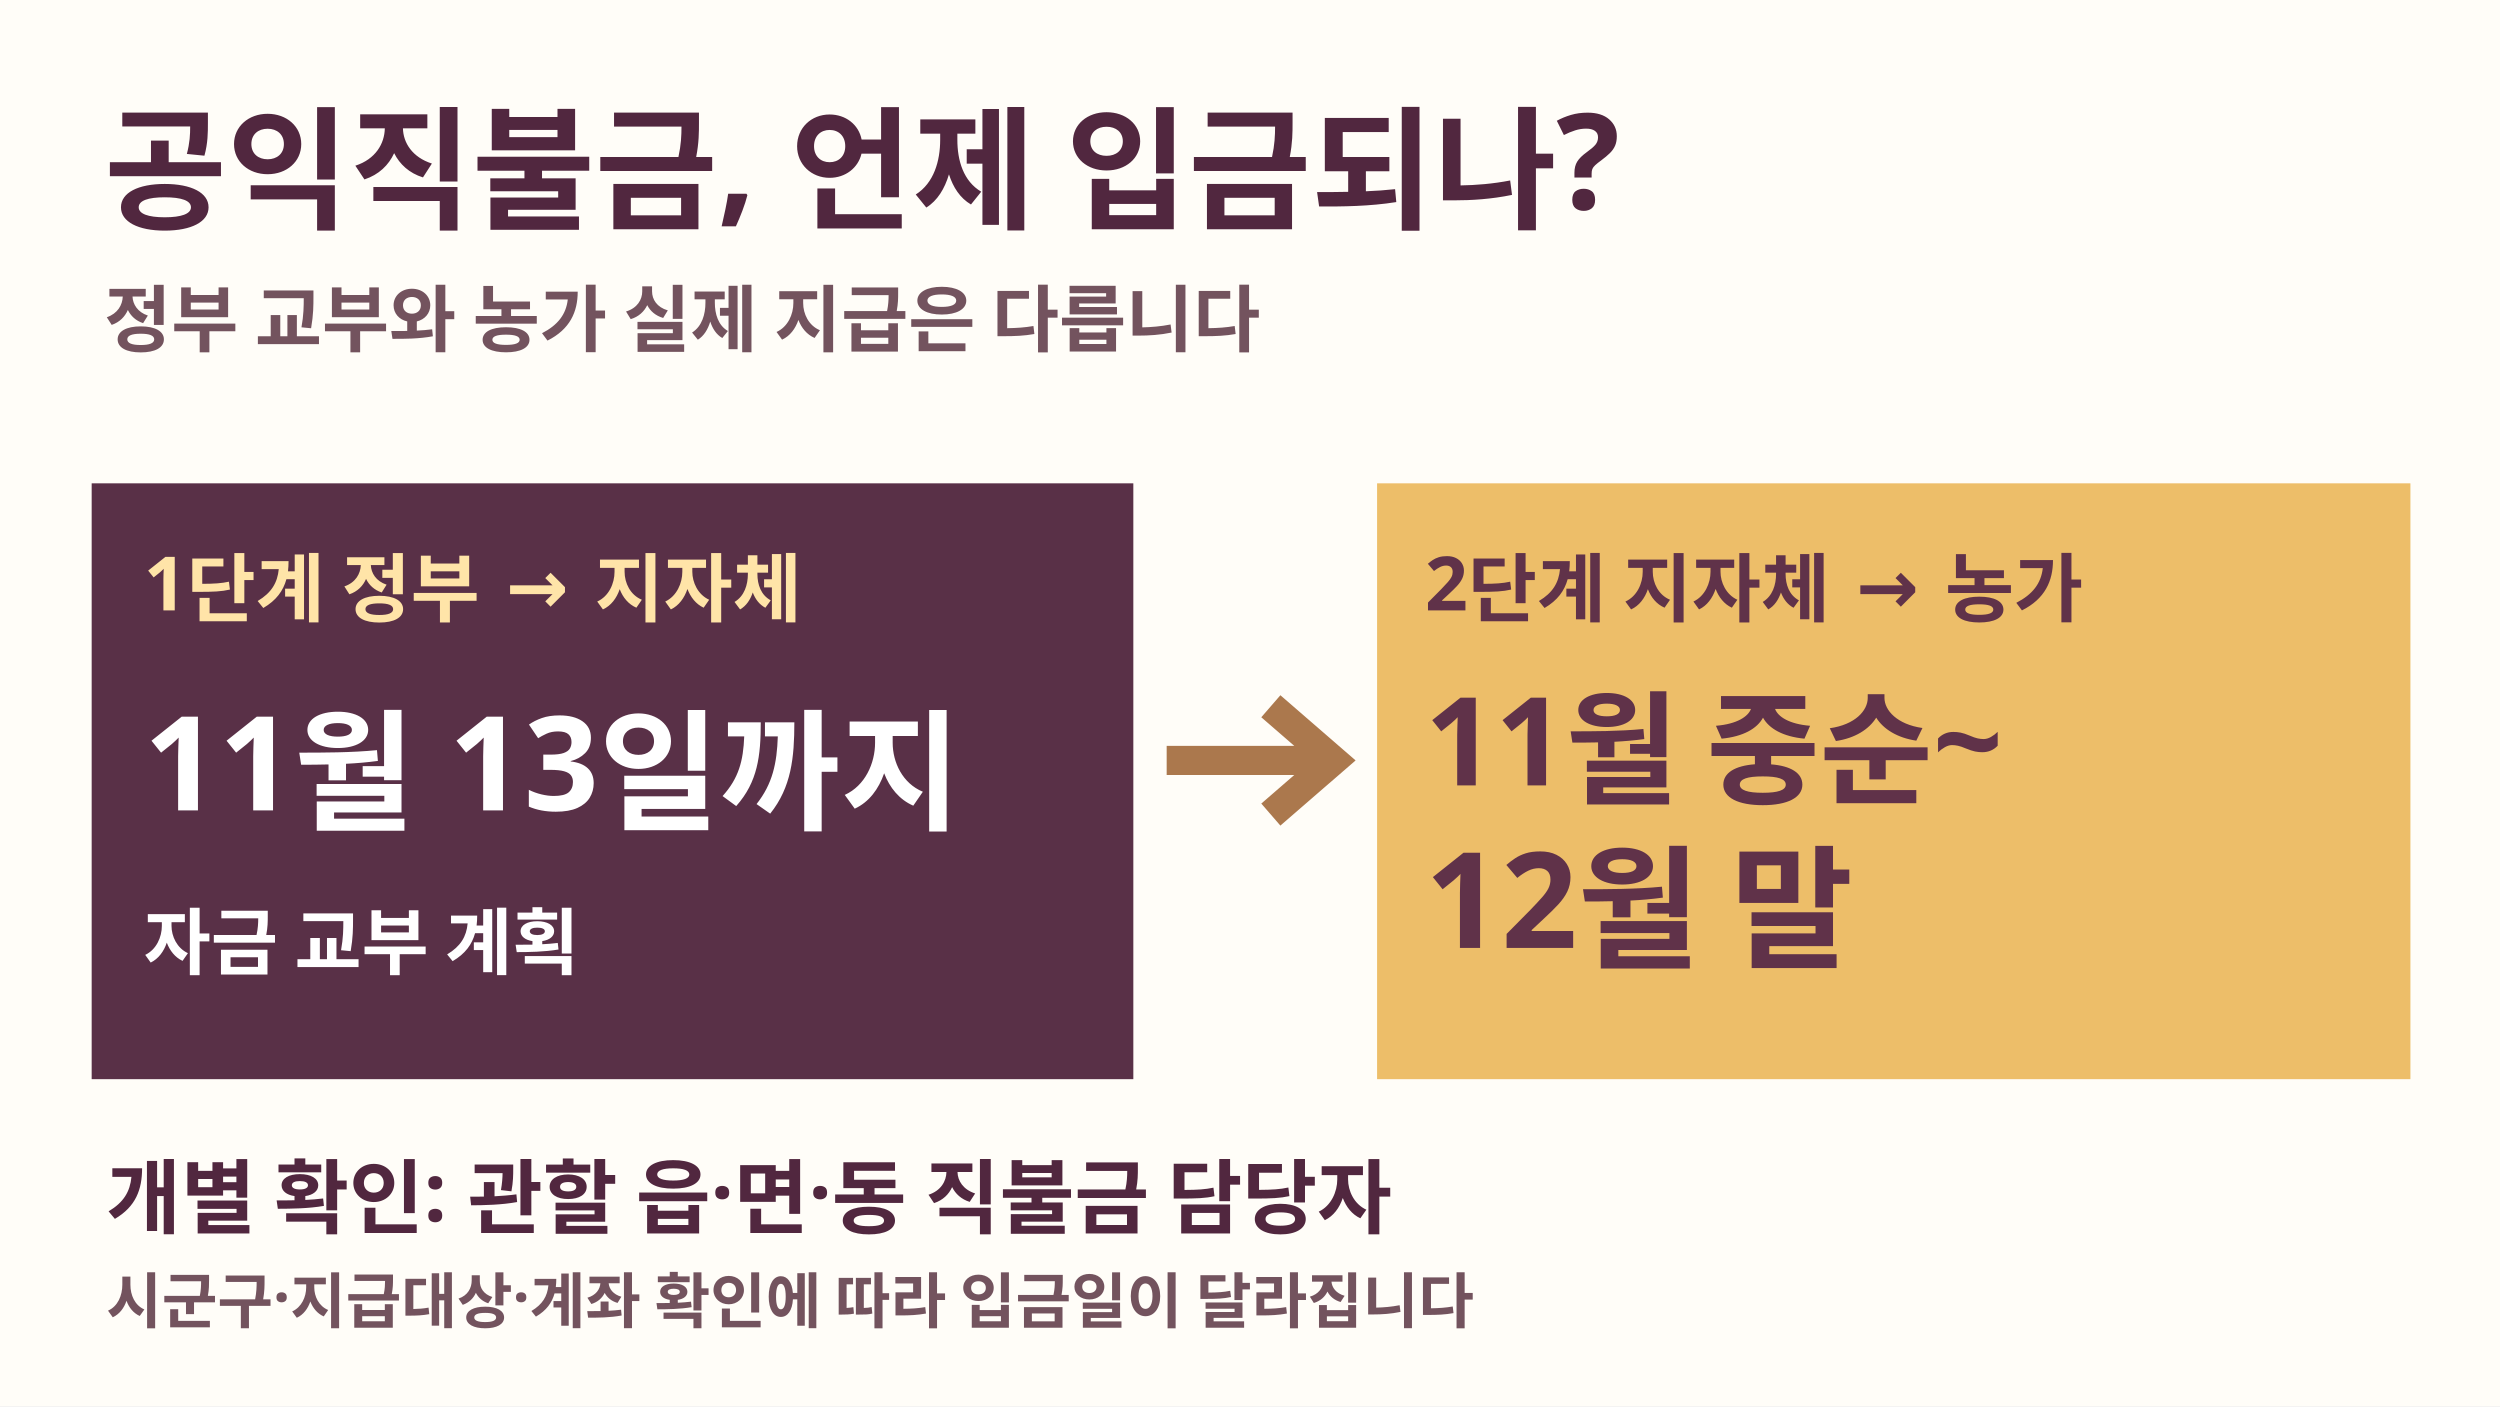
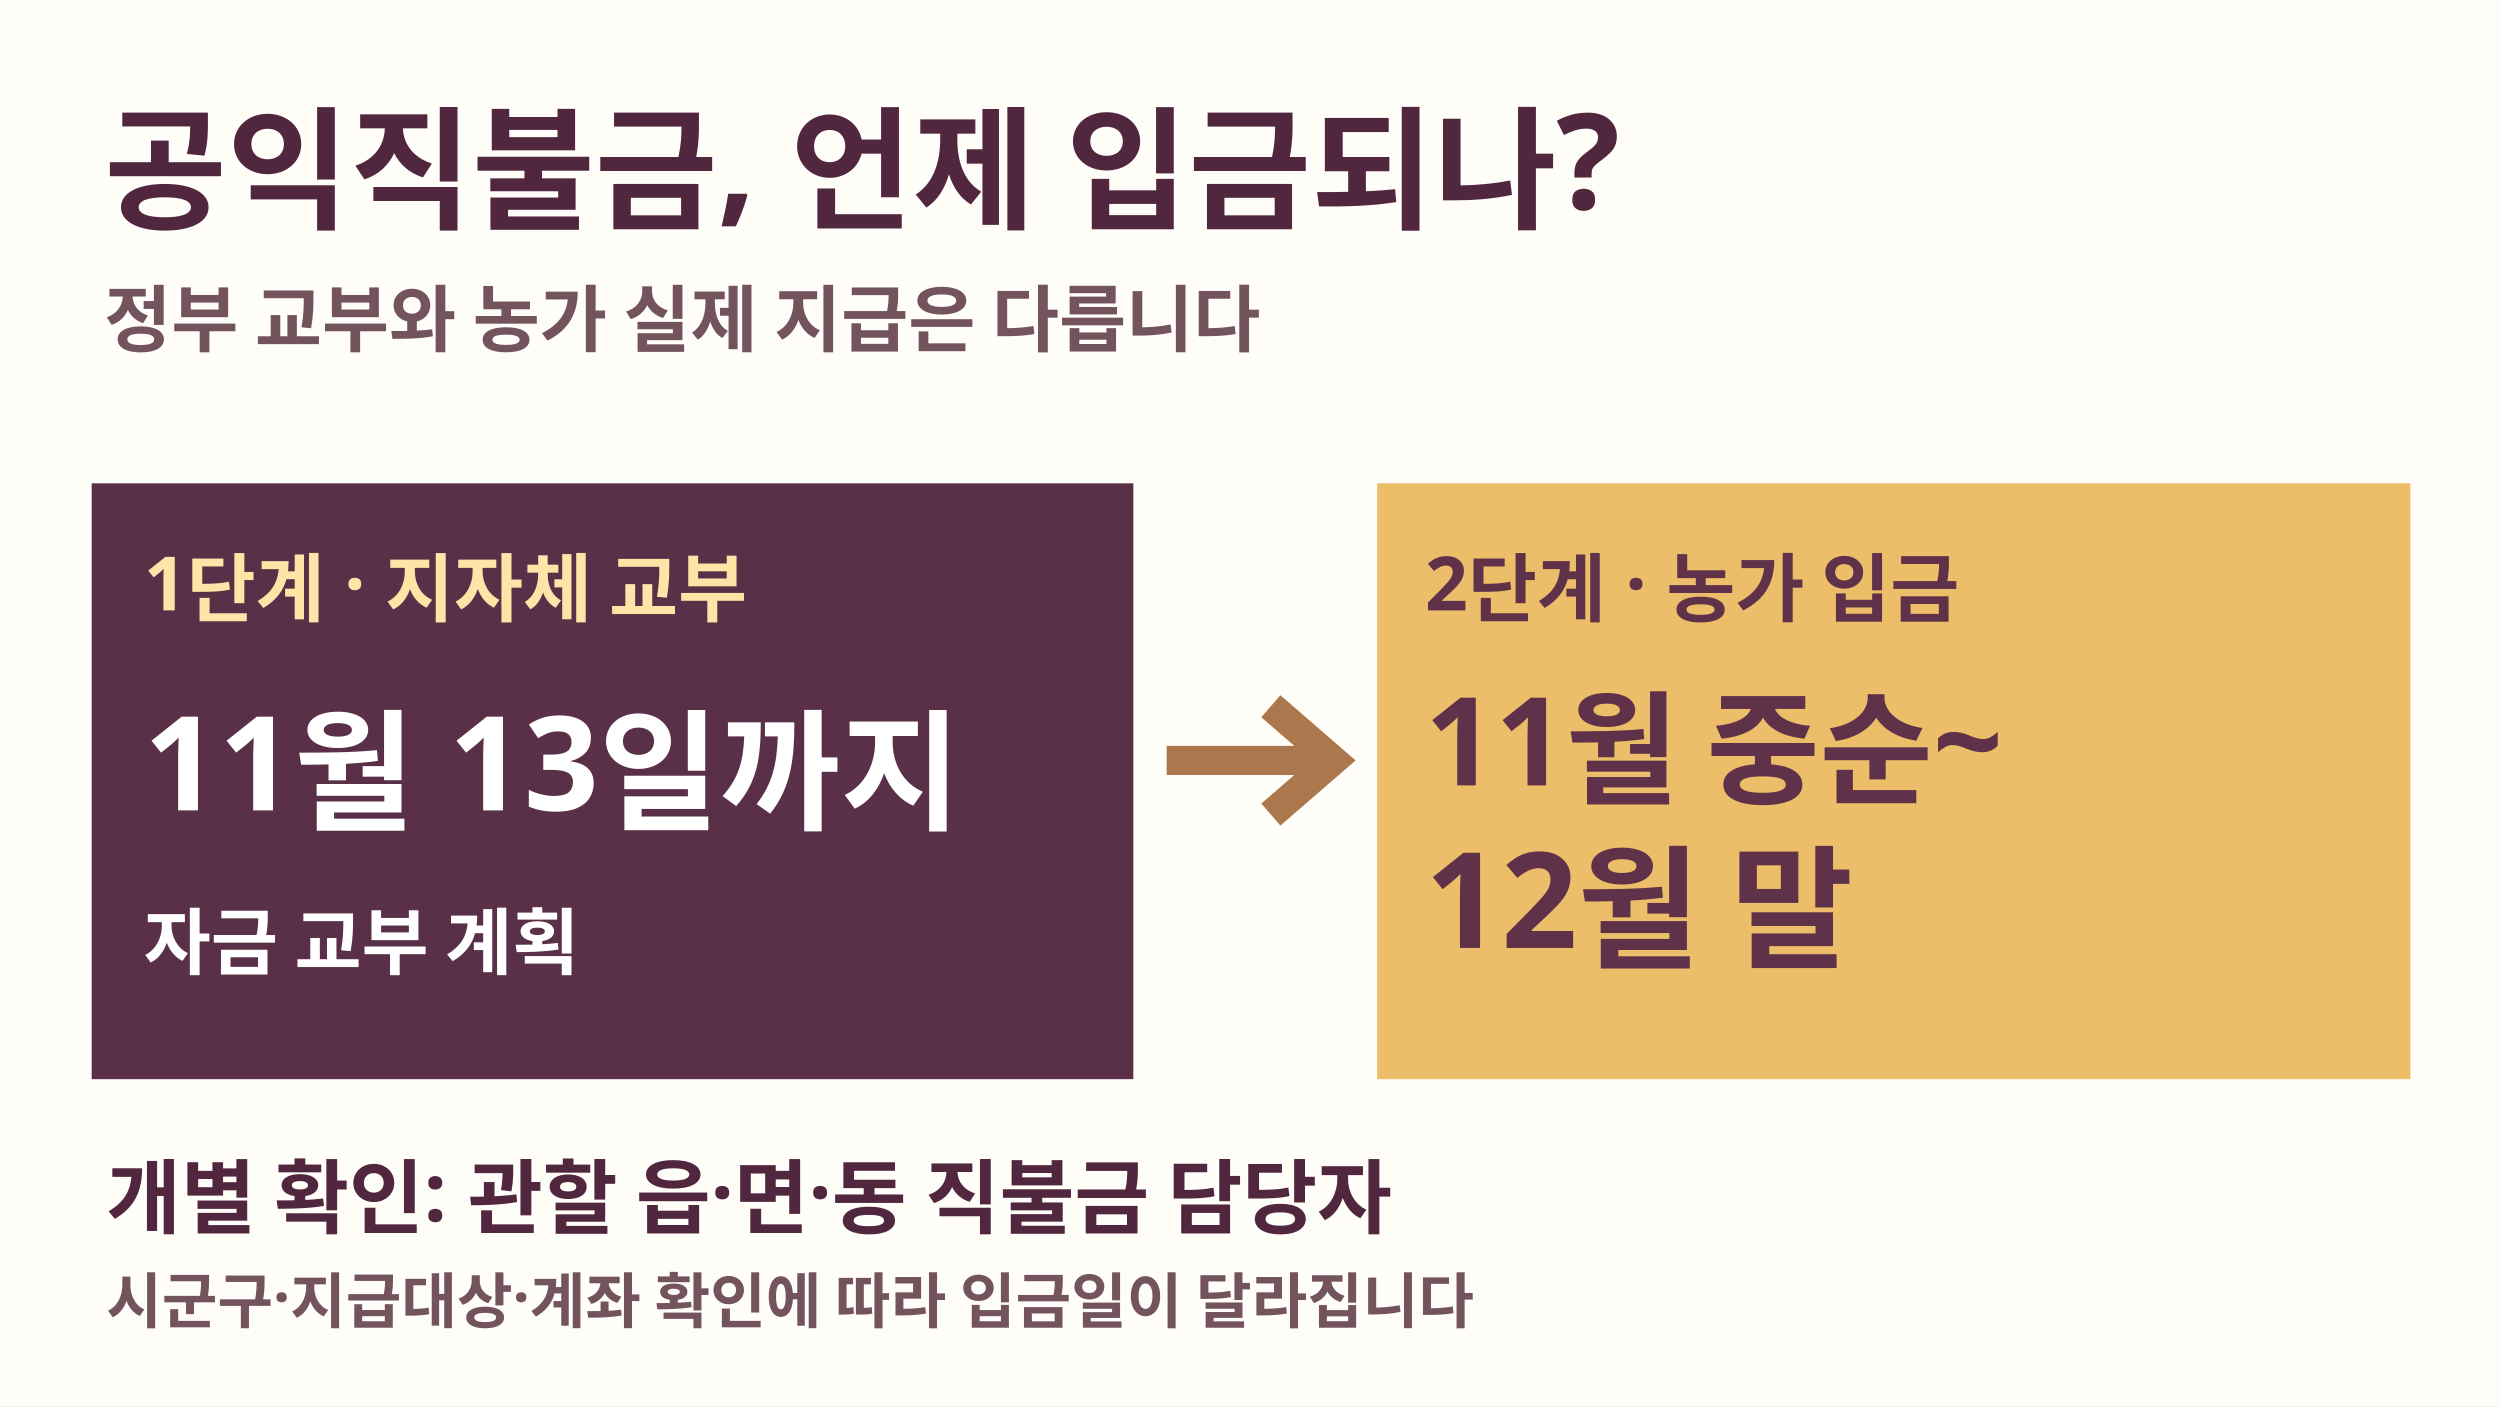
<svg xmlns="http://www.w3.org/2000/svg" width="1200" height="675" viewBox="0 0 1200 675" role="img">
  <rect width="1200" height="675" fill="#FFFDF8" />
  <text x="50" y="105" font-family="'Malgun Gothic','Noto Sans KR','Apple SD Gothic Neo',sans-serif" font-size="64" fill="#51273F" font-weight="900">공익직불금, 언제 입금되나?</text>
  <text x="50" y="166" font-family="'Malgun Gothic','Noto Sans KR','Apple SD Gothic Neo',sans-serif" font-size="35" fill="#73535E" font-weight="700">정부 교부와 농가 실제 지급은 다릅니다</text>
  <rect x="44" y="232" width="500" height="286" fill="#593047" />
  <rect x="661" y="232" width="496" height="286" fill="#EDBE69" />
-   <text x="69" y="293" font-family="'Malgun Gothic','Noto Sans KR','Apple SD Gothic Neo',sans-serif" font-size="36" fill="#FFE4A8" font-weight="900">1단계  정부 → 지자체</text>
+   <text x="69" y="293" font-family="'Malgun Gothic','Noto Sans KR','Apple SD Gothic Neo',sans-serif" font-size="36" fill="#FFE4A8" font-weight="900">1단계 · 지자체 교부</text>
  <text x="69" y="389" font-family="'Malgun Gothic','Noto Sans KR','Apple SD Gothic Neo',sans-serif" font-size="63" fill="#FFFFFF" font-weight="900">11월 13일까지</text>
  <text x="69" y="465" font-family="'Malgun Gothic','Noto Sans KR','Apple SD Gothic Neo',sans-serif" font-size="35" fill="#FFFFFF" font-weight="900">자금 교부 계획</text>
  <path d="M560 365h80m-30-26 30 26-30 26" fill="none" stroke="#AB784D" stroke-width="14" />
-   <text x="684" y="293" font-family="'Malgun Gothic','Noto Sans KR','Apple SD Gothic Neo',sans-serif" font-size="36" fill="#603249" font-weight="900">2단계  지자체 → 농가</text>
+   <text x="684" y="293" font-family="'Malgun Gothic','Noto Sans KR','Apple SD Gothic Neo',sans-serif" font-size="36" fill="#603249" font-weight="900">2단계 · 농가 입금</text>
  <text x="684" y="377" font-family="'Malgun Gothic','Noto Sans KR','Apple SD Gothic Neo',sans-serif" font-size="59" fill="#603249" font-weight="900">11월 중순~</text>
  <text x="684" y="455" font-family="'Malgun Gothic','Noto Sans KR','Apple SD Gothic Neo',sans-serif" font-size="64" fill="#603249" font-weight="900">12월 말</text>
  <text x="51" y="589" font-family="'Malgun Gothic','Noto Sans KR','Apple SD Gothic Neo',sans-serif" font-size="39" fill="#51273F" font-weight="900">개별 확인: 관할 읍·면·동 직불금 담당자</text>
  <text x="51" y="635" font-family="'Malgun Gothic','Noto Sans KR','Apple SD Gothic Neo',sans-serif" font-size="29" fill="#73535E" font-weight="700">시군구·지급대상·계좌 확인에 따라 입금일이 달라집니다</text>
</svg>
